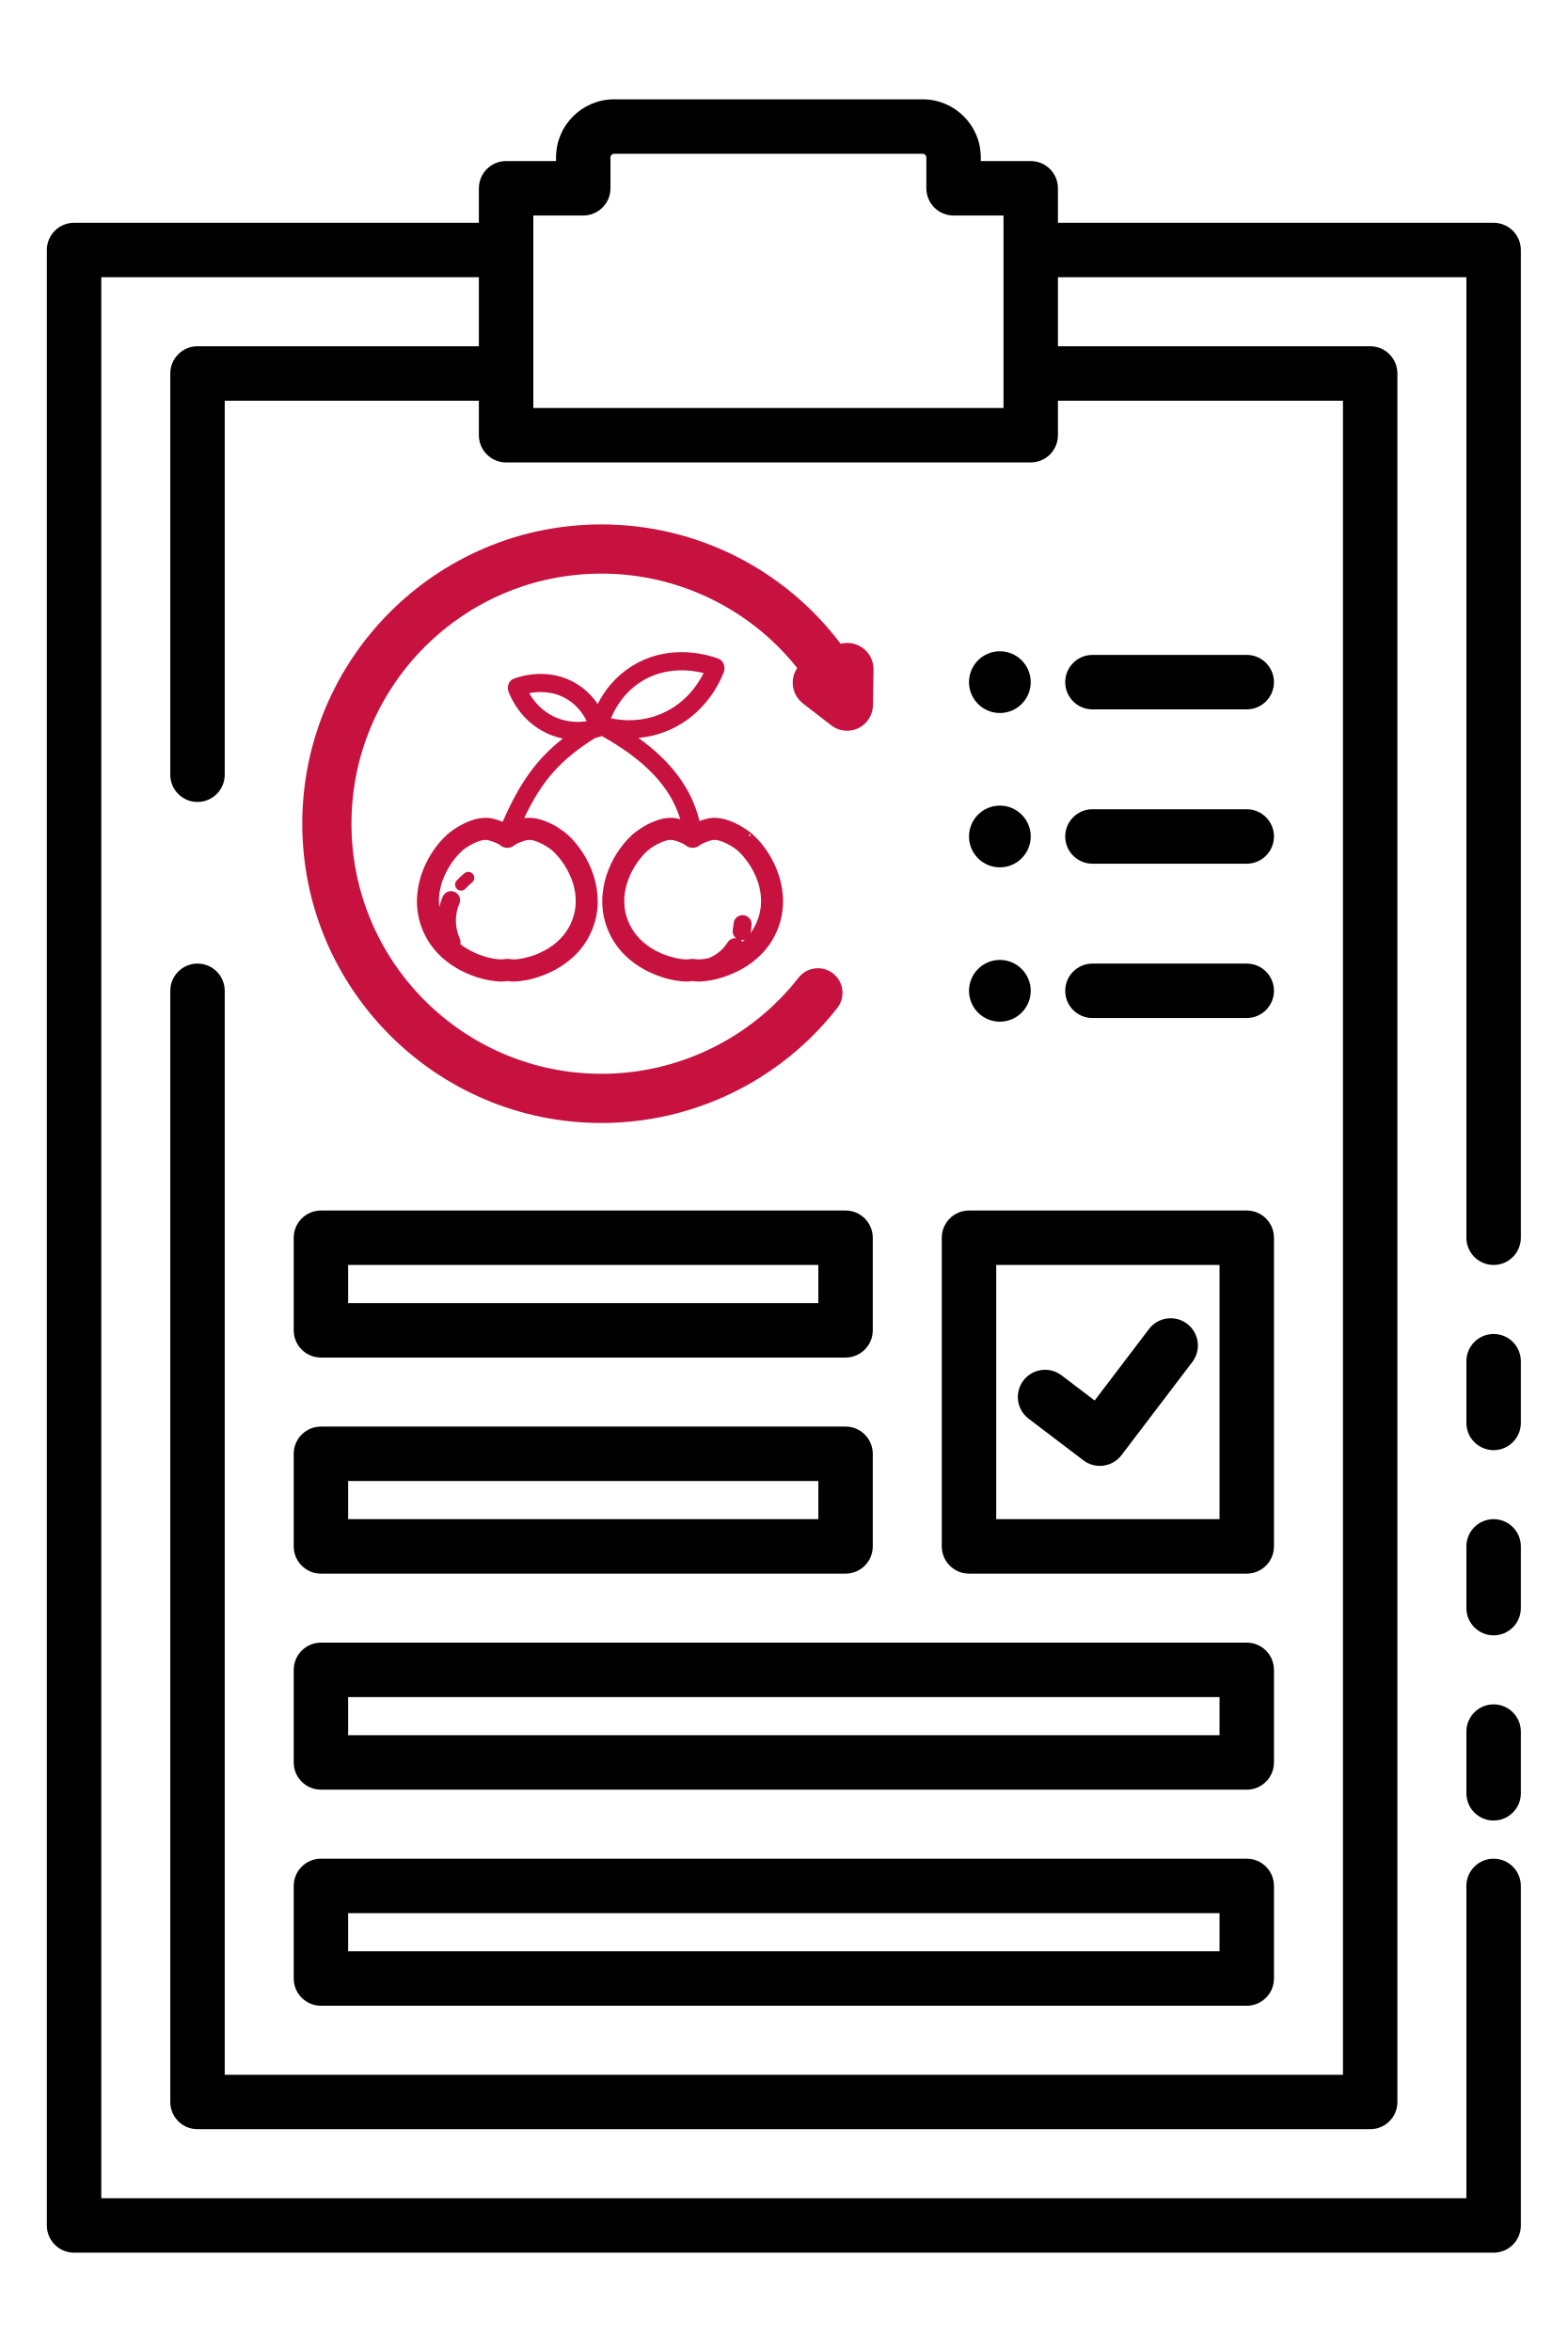
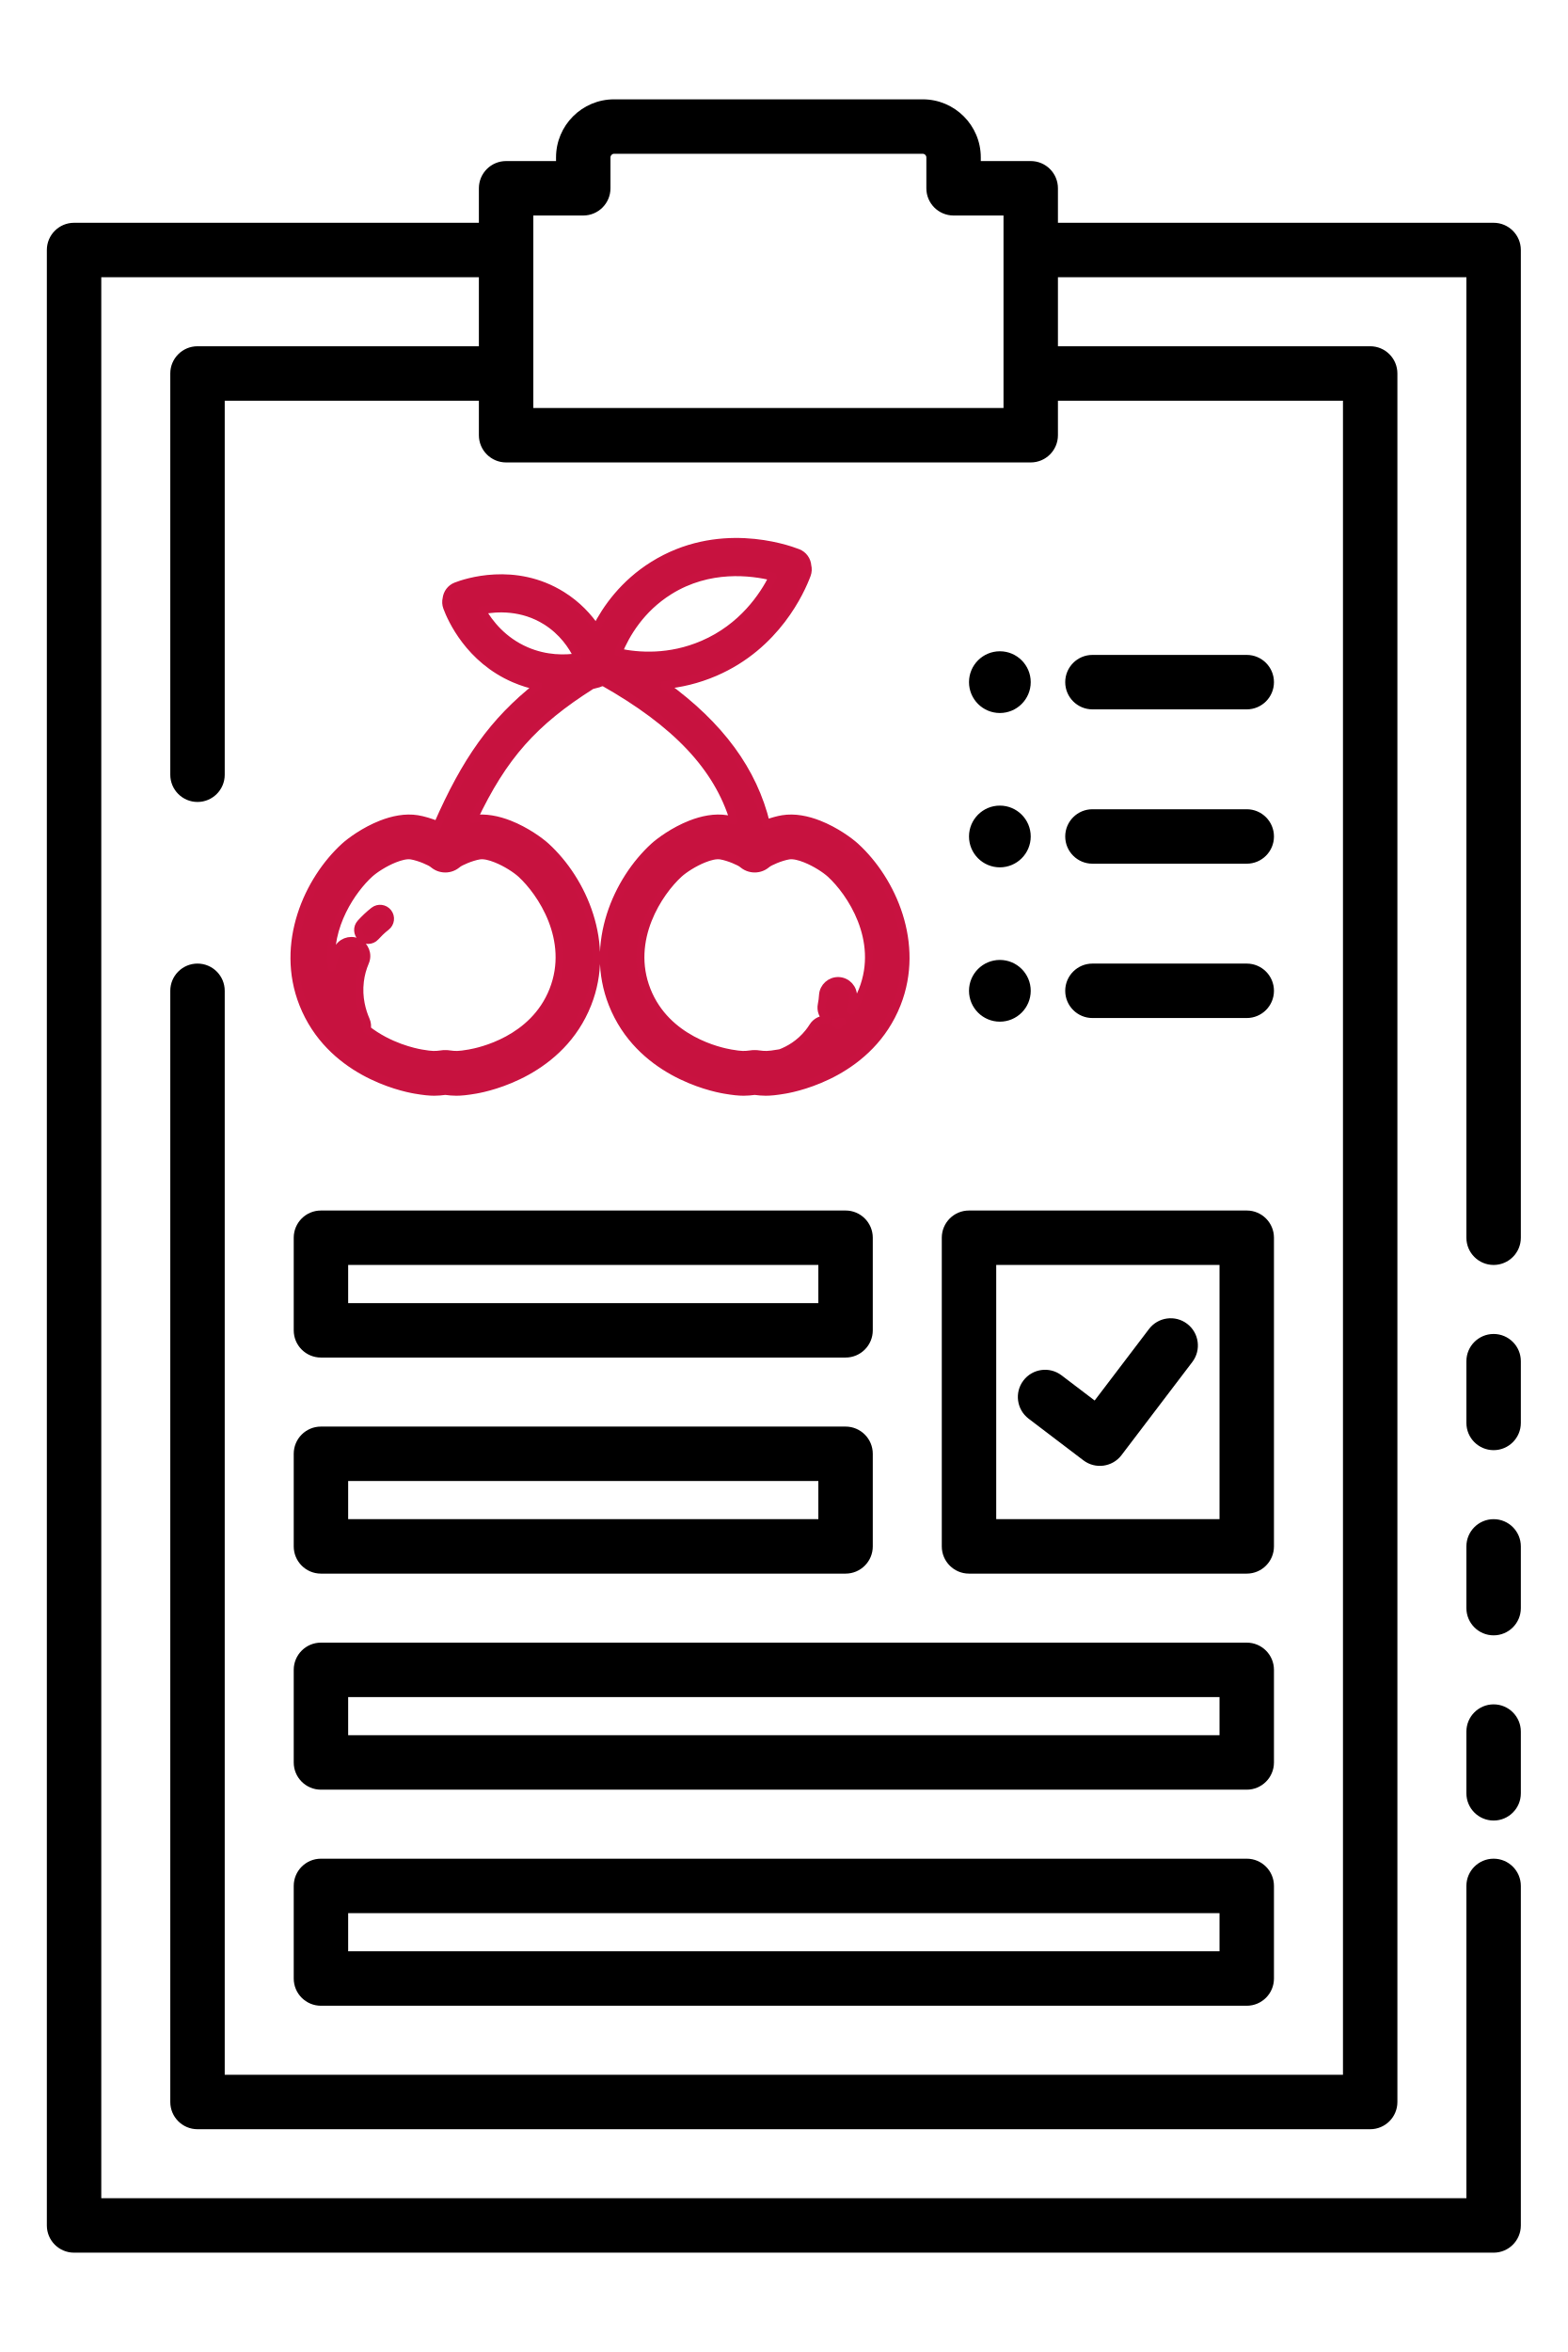
<svg xmlns="http://www.w3.org/2000/svg" width="100%" height="100%" viewBox="0 0 1200 1800" version="1.1" xml:space="preserve" style="fill-rule:evenodd;clip-rule:evenodd;stroke-linejoin:round;stroke-miterlimit:2;">
  <path d="M765.354,498.425C778.392,498.425 788.976,509.01 788.976,522.047C788.976,535.085 778.392,545.669 765.354,545.669C752.317,545.669 741.732,535.085 741.732,522.047C741.732,509.01 752.317,498.425 765.354,498.425ZM765.354,616.535C778.392,616.535 788.976,627.12 788.976,640.157C788.976,653.195 778.392,663.78 765.354,663.78C752.317,663.78 741.732,653.195 741.732,640.157C741.732,627.12 752.317,616.535 765.354,616.535ZM765.354,734.646C778.392,734.646 788.976,745.23 788.976,758.268C788.976,771.305 778.392,781.89 765.354,781.89C752.317,781.89 741.732,771.305 741.732,758.268C741.732,745.23 752.317,734.646 765.354,734.646ZM366.568,212.172L77.526,212.172L77.526,1682.32L1122.47,1682.32L1122.47,1443.31C1122.47,1431.81 1131.81,1422.47 1143.31,1422.47C1154.81,1422.47 1164.14,1431.81 1164.14,1443.31L1164.14,1703.15C1164.14,1714.66 1154.81,1723.98 1143.31,1723.98L56.693,1723.98C45.187,1723.98 35.86,1714.66 35.86,1703.15L35.86,191.339C35.86,179.833 45.187,170.505 56.693,170.505L366.568,170.505L366.568,144.094C366.568,132.589 375.896,123.261 387.402,123.261L425.623,123.261L425.623,120.472C425.623,95.937 445.543,76.017 470.079,76.017L706.299,76.017C730.835,76.017 750.755,95.937 750.755,120.472L750.755,123.261L788.976,123.261C800.482,123.261 809.81,132.589 809.81,144.094L809.81,170.505L1143.31,170.505C1154.81,170.505 1164.14,179.833 1164.14,191.339L1164.14,947.244C1164.14,958.742 1154.81,968.077 1143.31,968.077C1131.81,968.077 1122.47,958.742 1122.47,947.244C1122.47,947.244 1122.47,333.849 1122.47,212.172L809.81,212.172L809.81,264.993L1048.82,264.993C1060.33,264.993 1069.65,274.321 1069.65,285.827L1069.65,1608.66C1069.65,1620.17 1060.33,1629.5 1048.82,1629.5L151.181,1629.5C139.675,1629.5 130.348,1620.17 130.348,1608.66L130.348,758.268C130.348,746.769 139.683,737.434 151.181,737.434C162.679,737.434 172.014,746.769 172.014,758.268L172.014,1587.83L1027.99,1587.83L1027.99,306.66L809.81,306.66L809.81,333.071C809.81,344.577 800.482,353.904 788.976,353.904L387.402,353.904C375.896,353.904 366.568,344.577 366.568,333.071L366.568,306.66L172.014,306.66L172.014,592.913C172.014,604.412 162.679,613.747 151.181,613.747C139.683,613.747 130.348,604.412 130.348,592.913L130.348,285.827C130.348,274.321 139.675,264.993 151.181,264.993L366.568,264.993L366.568,212.172ZM768.143,191.339L768.143,164.928L729.921,164.928C718.415,164.928 709.088,155.6 709.088,144.094L709.088,120.472C709.088,118.933 707.838,117.684 706.299,117.684L470.079,117.684C468.54,117.684 467.29,118.933 467.29,120.472L467.29,144.094C467.29,155.6 457.963,164.928 446.457,164.928C446.457,164.928 408.235,164.928 408.235,164.928L408.235,285.827L408.235,312.238C408.235,312.238 768.143,312.238 768.143,312.238L768.143,191.339ZM1164.14,1372.44C1164.14,1383.94 1154.81,1393.27 1143.31,1393.27C1131.81,1393.27 1122.47,1383.94 1122.47,1372.44L1122.47,1325.2C1122.47,1313.7 1131.81,1304.36 1143.31,1304.36C1154.81,1304.36 1164.14,1313.7 1164.14,1325.2L1164.14,1372.44ZM1164.14,1230.71C1164.14,1242.21 1154.81,1251.54 1143.31,1251.54C1131.81,1251.54 1122.47,1242.21 1122.47,1230.71L1122.47,1183.46C1122.47,1171.97 1131.81,1162.63 1143.31,1162.63C1154.81,1162.63 1164.14,1171.97 1164.14,1183.46L1164.14,1230.71ZM1164.14,1088.98C1164.14,1100.48 1154.81,1109.81 1143.31,1109.81C1131.81,1109.81 1122.47,1100.48 1122.47,1088.98L1122.47,1041.73C1122.47,1030.23 1131.81,1020.9 1143.31,1020.9C1154.81,1020.9 1164.14,1030.23 1164.14,1041.73L1164.14,1088.98ZM836.22,779.101C824.722,779.101 815.387,769.766 815.387,758.268C815.387,746.769 824.722,737.434 836.22,737.434L954.331,737.434C965.829,737.434 975.164,746.769 975.164,758.268C975.164,769.766 965.829,779.101 954.331,779.101L836.22,779.101ZM836.22,660.991C824.722,660.991 815.387,651.656 815.387,640.157C815.387,628.659 824.722,619.324 836.22,619.324L954.331,619.324C965.829,619.324 975.164,628.659 975.164,640.157C975.164,651.656 965.829,660.991 954.331,660.991L836.22,660.991ZM836.22,542.881C824.722,542.881 815.387,533.545 815.387,522.047C815.387,510.549 824.722,501.214 836.22,501.214L954.331,501.214C965.829,501.214 975.164,510.549 975.164,522.047C975.164,533.545 965.829,542.881 954.331,542.881L836.22,542.881ZM668.077,947.244L668.077,1018.11C668.077,1029.62 658.75,1038.94 647.244,1038.94L245.669,1038.94C234.163,1038.94 224.836,1029.62 224.836,1018.11L224.836,947.244C224.836,935.738 234.163,926.411 245.669,926.411L647.244,926.411C658.75,926.411 668.077,935.738 668.077,947.244ZM626.411,968.077L266.503,968.077L266.503,997.277C335.674,997.277 557.239,997.277 626.411,997.277L626.411,968.077ZM668.077,1112.6L668.077,1183.46C668.077,1194.97 658.75,1204.3 647.244,1204.3L245.669,1204.3C234.163,1204.3 224.836,1194.97 224.836,1183.46L224.836,1112.6C224.836,1101.09 234.163,1091.77 245.669,1091.77L647.244,1091.77C658.75,1091.77 668.077,1101.09 668.077,1112.6ZM626.411,1133.43C626.411,1133.43 266.503,1133.43 266.503,1133.43L266.503,1162.63C346.08,1162.63 626.411,1162.63 626.411,1162.63L626.411,1133.43ZM975.164,947.244L975.164,1183.46C975.164,1194.97 965.837,1204.3 954.331,1204.3L741.732,1204.3C730.226,1204.3 720.899,1194.97 720.899,1183.46L720.899,947.244C720.899,935.738 730.226,926.411 741.732,926.411L954.331,926.411C965.837,926.411 975.164,935.738 975.164,947.244ZM933.497,968.077L762.566,968.077C762.566,968.077 762.566,1162.63 762.566,1162.63C762.566,1162.63 933.497,1162.63 933.497,1162.63L933.497,968.077ZM787.349,1085.71C778.196,1078.75 776.415,1065.67 783.374,1056.52C790.333,1047.37 803.414,1045.59 812.567,1052.55C812.567,1052.55 837.913,1071.82 837.913,1071.82L879.521,1017.09C886.48,1007.94 899.561,1006.16 908.714,1013.12C917.867,1020.08 919.648,1033.16 912.689,1042.31L858.472,1113.62C851.508,1122.78 838.438,1124.56 829.278,1117.59L787.349,1085.71ZM975.164,1277.95L975.164,1348.82C975.164,1360.33 965.837,1369.65 954.331,1369.65L245.669,1369.65C234.163,1369.65 224.836,1360.33 224.836,1348.82L224.836,1277.95C224.836,1266.45 234.163,1257.12 245.669,1257.12L954.331,1257.12C965.837,1257.12 975.164,1266.45 975.164,1277.95ZM933.497,1298.79C933.497,1298.79 381.497,1298.79 266.503,1298.79C266.503,1298.79 266.503,1327.99 266.503,1327.99C266.503,1327.99 933.497,1327.99 933.497,1327.99L933.497,1298.79ZM975.164,1443.31L975.164,1514.17C975.164,1525.68 965.837,1535.01 954.331,1535.01L245.669,1535.01C234.163,1535.01 224.836,1525.68 224.836,1514.17L224.836,1443.31C224.836,1431.8 234.163,1422.47 245.669,1422.47L954.331,1422.47C965.837,1422.47 975.164,1431.8 975.164,1443.31ZM933.497,1464.14C933.497,1464.14 266.503,1464.14 266.503,1464.14C266.503,1464.14 266.503,1493.34 266.503,1493.34C370.197,1493.34 829.803,1493.34 933.497,1493.34L933.497,1464.14Z" />
-   <path d="M576.454,638.835C593.265,654.236 606.295,683.33 595.401,710.875C583.11,741.968 550.52,749.122 544.106,750.229C540.033,750.931 537.467,751.179 535.269,751.179C533.54,751.179 532.03,751.026 530.207,750.8C528.38,751.026 526.87,751.179 525.14,751.179C522.942,751.179 520.376,750.931 516.304,750.229C509.889,749.122 477.3,741.968 465.008,710.874C454.099,683.285 467.19,654.138 484.044,638.752C486.637,636.387 493.183,631.56 500.853,628.548C506.137,626.474 511.943,625.278 517.385,626.169C518.39,626.334 519.505,626.581 520.679,626.895C513.204,602.195 494.077,582.134 460.785,563.311C460.6,563.382 460.41,563.446 460.215,563.501C460.008,563.558 459.803,563.591 459.602,563.615C459.279,563.772 458.942,563.907 458.584,564.014L458.579,564.015C457.647,564.29 456.588,564.57 455.431,564.837C428.943,581.593 414.959,597.203 401.243,626.157C406.672,625.292 412.451,626.488 417.71,628.553C425.379,631.564 431.919,636.388 434.509,638.752C451.365,654.139 464.452,683.283 453.547,710.874C441.256,741.967 408.666,749.121 402.252,750.228C398.179,750.93 395.613,751.178 393.415,751.178C391.686,751.178 390.176,751.026 388.353,750.799C386.526,751.026 385.016,751.178 383.286,751.178C381.088,751.178 378.522,750.93 374.45,750.228C368.035,749.121 335.446,741.967 323.154,710.874C312.249,683.284 325.34,654.14 342.199,638.758C344.788,636.393 351.328,631.565 358.999,628.553C364.282,626.479 370.089,625.283 375.537,626.174C378.168,626.604 381.546,627.605 384.784,628.907C397.718,599.357 410.389,581.339 430.844,565.209C427.349,564.494 423.712,563.4 419.997,561.8C399.361,552.912 391.176,534.528 389.158,529.1C388.66,527.764 388.608,526.381 388.914,525.103C389.197,522.632 390.789,520.396 393.268,519.431C397.587,517.747 420.193,510.086 441.836,523.597C448.89,528.004 453.926,533.5 457.493,538.787C462.231,529.438 470.289,518.165 483.702,509.789C513.194,491.37 544.072,501.829 549.965,504.119C552.552,505.124 554.191,507.512 554.368,510.105C554.68,511.394 554.634,512.782 554.139,514.122L554.137,514.125C551.38,521.543 540.189,546.685 511.989,558.83C503.853,562.333 495.974,564.079 488.754,564.739C514.403,583.29 529.549,604.033 535.419,628.277C538.133,627.285 540.843,626.534 543.034,626.173L543.037,626.173C548.492,625.283 554.299,626.478 559.58,628.553C567.248,631.564 573.782,636.392 576.373,638.757C576.401,638.783 576.427,638.808 576.454,638.835ZM574.571,640.274C574.425,639.188 574.2,638.197 573.869,638.34C573.46,638.518 573.197,638.745 573.044,639.002C573.637,639.47 574.149,639.899 574.571,640.274ZM449.114,551.938C446.595,546.693 442.148,540.131 434.489,535.349C423.641,528.574 412.189,529.12 405.089,530.48C408.463,536.398 414.733,544.447 425.47,549.071C434.587,552.997 443.252,552.835 449.114,551.938ZM491.041,521.541C477.851,529.779 471.059,541.526 467.703,549.715C476.816,551.679 491.11,552.731 506.507,546.1C524.645,538.287 534.208,523.904 538.602,515.09C528.706,512.631 509.3,510.14 491.041,521.541ZM531.278,733.888L531.975,733.974C534.893,734.336 535.992,734.462 541.227,733.559C541.473,733.516 541.77,733.462 542.118,733.393C545.824,731.966 550.805,729.23 554.936,724.062L554.94,724.057C555.654,723.169 556.321,722.227 556.928,721.258C558.368,718.958 560.939,717.791 563.471,718.036C561.456,716.469 560.386,713.845 560.934,711.183C561.223,709.756 561.412,708.318 561.491,706.908C561.703,703.096 564.982,700.194 568.778,700.377C568.784,700.377 568.79,700.377 568.795,700.378C572.612,700.59 575.538,703.859 575.325,707.682C575.21,709.756 574.935,711.862 574.511,713.943C574.505,713.97 574.5,713.996 574.494,714.022C576.504,711.288 578.273,708.183 579.667,704.655C588.882,681.35 574.04,659.54 564.961,651.252C562.623,649.119 558.091,646.169 553.542,644.352C550.757,643.24 547.978,642.513 545.762,642.871C542.08,643.475 536.912,645.756 535.848,646.707C535.843,646.712 535.838,646.716 535.833,646.721C535.742,646.801 535.573,646.922 535.493,646.979C535.283,647.148 535.067,647.303 534.844,647.448C534.613,647.603 534.378,647.745 534.136,647.874L534.128,647.878C533.891,648.002 533.649,648.11 533.404,648.21C533.399,648.212 533.395,648.214 533.39,648.216C533.124,648.323 532.862,648.422 532.587,648.501C532.349,648.573 532.108,648.625 531.866,648.675C531.852,648.677 531.838,648.68 531.824,648.683C531.546,648.734 531.27,648.781 530.986,648.806C530.978,648.807 530.971,648.808 530.964,648.808C530.717,648.828 530.473,648.837 530.225,648.837C529.946,648.837 529.666,648.831 529.386,648.803C529.123,648.779 528.866,648.736 528.605,648.685C528.599,648.684 528.592,648.683 528.586,648.681C528.324,648.628 528.066,648.57 527.807,648.494C527.551,648.419 527.297,648.328 527.049,648.227C526.782,648.121 526.515,648.002 526.256,647.864C526.025,647.741 525.802,647.607 525.579,647.46C525.575,647.457 525.571,647.455 525.567,647.452C525.339,647.3 525.117,647.142 524.902,646.968C524.823,646.912 524.666,646.799 524.578,646.721C524.573,646.716 524.568,646.712 524.563,646.708C523.499,645.756 518.332,643.474 514.646,642.871L514.644,642.87C512.431,642.506 509.653,643.233 506.87,644.344C502.32,646.161 497.787,649.117 495.45,651.252C486.37,659.542 471.529,681.35 480.741,704.656C489.763,727.477 514.352,732.725 519.182,733.559C524.416,734.462 525.507,734.34 528.432,733.974L529.17,733.882C529.189,733.88 529.208,733.878 529.227,733.876C529.287,733.87 529.374,733.867 529.445,733.865C529.7,733.846 529.958,733.849 530.215,733.849C530.474,733.849 530.735,733.846 530.992,733.867C531.085,733.871 531.194,733.877 531.278,733.888ZM570.144,719.054C569.383,719.338 568.566,719.491 567.726,719.491C567.501,719.491 567.275,719.48 567.047,719.458C567.539,719.838 567.968,720.275 568.33,720.753C568.943,720.209 569.549,719.643 570.144,719.054ZM389.425,733.89L390.121,733.976C393.041,734.338 394.139,734.464 399.374,733.561C404.203,732.727 428.793,727.479 437.814,704.658C447.029,681.35 432.186,659.543 423.106,651.254C420.767,649.118 416.231,646.166 411.682,644.35C408.897,643.238 406.12,642.511 403.909,642.873C400.224,643.476 395.052,645.762 393.982,646.714C393.978,646.717 393.975,646.72 393.971,646.723C393.88,646.803 393.711,646.925 393.631,646.981C393.415,647.155 393.195,647.313 392.976,647.455C392.741,647.608 392.51,647.749 392.27,647.876C392.263,647.879 392.257,647.882 392.251,647.886C392.015,648.008 391.782,648.113 391.54,648.213L391.535,648.215C391.269,648.323 391.002,648.423 390.724,648.503C390.476,648.577 390.229,648.634 389.978,648.682C389.97,648.684 389.962,648.685 389.954,648.687C389.673,648.738 389.4,648.783 389.12,648.809C389.114,648.809 389.108,648.81 389.102,648.81C388.859,648.83 388.613,648.84 388.364,648.84C388.084,648.84 387.805,648.834 387.525,648.805C387.259,648.781 387.001,648.738 386.741,648.687C386.471,648.634 386.202,648.574 385.938,648.495C385.681,648.419 385.436,648.327 385.188,648.228C385.18,648.225 385.171,648.221 385.162,648.218C384.916,648.116 384.67,648.005 384.448,647.89C384.2,647.764 383.966,647.618 383.731,647.466L383.729,647.465C383.49,647.309 383.26,647.144 383.048,646.972C382.978,646.921 382.814,646.801 382.724,646.723C382.719,646.719 382.714,646.714 382.709,646.71C381.646,645.758 376.481,643.477 372.795,642.873C370.576,642.514 367.796,643.242 365.012,644.354C360.464,646.17 355.936,649.121 353.598,651.254C345.888,658.292 334.025,675.073 336.255,694.243C336.878,691.496 337.752,688.803 338.868,686.195L338.87,686.191C340.379,682.679 344.454,681.053 347.966,682.553L347.971,682.555C351.484,684.065 353.112,688.137 351.609,691.653L351.608,691.654C350.395,694.486 349.587,697.462 349.216,700.495C348.291,708.037 350.192,714.358 351.938,718.328C352.547,719.709 352.669,721.182 352.378,722.553C362.572,730.558 374.161,733.014 377.326,733.561C382.56,734.464 383.655,734.342 386.576,733.977L387.315,733.884C387.334,733.882 387.352,733.88 387.371,733.878C387.432,733.872 387.524,733.869 387.597,733.867C387.849,733.848 388.105,733.852 388.362,733.852C388.62,733.852 388.882,733.848 389.139,733.87C389.231,733.873 389.341,733.879 389.425,733.89ZM355.622,668.221C357.622,666.662 360.51,667.021 362.069,669.018C363.628,671.017 363.274,673.905 361.27,675.467C359.145,677.122 357.421,678.889 356.347,680.081C355.441,681.089 354.189,681.599 352.933,681.599C351.837,681.599 350.737,681.211 349.859,680.418C347.978,678.718 347.826,675.813 349.526,673.929C351.446,671.801 353.497,669.881 355.622,668.221ZM643.476,492.67C648.846,491.277 654.622,492.15 659.391,495.204C665.267,498.968 668.776,505.506 668.664,512.483L668.226,539.753C668.106,547.264 663.752,554.062 656.98,557.313C650.208,560.565 642.18,559.711 636.244,555.108L614.537,538.277C609.055,534.026 606.165,527.24 606.899,520.342C607.252,517.024 608.419,513.908 610.232,511.233C574.615,466.473 519.909,438.988 460.431,438.988C354.796,438.988 269.034,524.75 269.034,630.385C269.034,736.02 354.796,821.782 460.431,821.782C519.348,821.782 574.981,794.648 611.254,748.221C617.652,740.033 629.493,738.579 637.682,744.976C645.87,751.373 647.324,763.215 640.927,771.404C597.518,826.965 530.939,859.437 460.431,859.437C334.014,859.437 231.379,756.802 231.379,630.385C231.379,503.968 334.014,401.333 460.431,401.333C533.746,401.333 601.001,436.231 643.476,492.67Z" style="fill:rgb(199,18,63);" />
+   <path d="M654.905,648.007C682.971,673.72 704.725,722.292 686.538,768.279C666.017,820.19 611.608,832.134 600.899,833.982C594.1,835.155 589.816,835.569 586.146,835.569C583.259,835.569 580.738,835.314 577.694,834.936C574.645,835.314 572.124,835.569 569.235,835.569C565.565,835.569 561.281,835.155 554.483,833.982C543.773,832.134 489.365,820.19 468.844,768.279C450.63,722.218 472.486,673.556 500.624,647.87C504.953,643.921 515.882,635.861 528.688,630.834C537.509,627.37 547.202,625.375 556.289,626.861C557.966,627.136 559.827,627.549 561.787,628.074C549.307,586.836 517.375,553.343 461.793,521.918C461.485,522.038 461.167,522.144 460.841,522.235C460.496,522.331 460.154,522.385 459.819,522.425C459.279,522.688 458.716,522.914 458.119,523.091L458.111,523.094C456.555,523.552 454.785,524.02 452.855,524.466C408.632,552.441 385.285,578.502 362.387,626.841C371.45,625.397 381.098,627.393 389.879,630.841C402.682,635.868 413.6,643.922 417.925,647.869C446.067,673.558 467.915,722.215 449.709,768.278C429.189,820.189 374.779,832.133 364.07,833.981C357.271,835.154 352.987,835.568 349.317,835.568C346.43,835.568 343.909,835.313 340.865,834.934C337.816,835.313 335.295,835.568 332.407,835.568C328.737,835.568 324.452,835.154 317.654,833.981C306.945,832.133 252.536,820.189 232.015,768.278C213.808,722.216 235.664,673.559 263.811,647.879C268.132,643.93 279.052,635.87 291.858,630.842C300.679,627.379 310.374,625.383 319.469,626.869C323.861,627.588 329.501,629.259 334.907,631.432C356.501,582.099 377.655,552.017 411.805,525.088C405.971,523.894 399.898,522.067 393.697,519.395C359.245,504.557 345.579,473.865 342.21,464.803C341.379,462.571 341.292,460.262 341.803,458.128C342.275,454.004 344.933,450.271 349.072,448.659C356.282,445.849 394.023,433.058 430.157,455.614C441.934,462.972 450.341,472.148 456.298,480.975C464.208,465.367 477.659,446.547 500.054,432.562C549.291,401.811 600.842,419.273 610.681,423.095C615.001,424.773 617.736,428.761 618.032,433.089C618.553,435.242 618.477,437.559 617.649,439.796L617.647,439.802C613.044,452.186 594.361,494.161 547.279,514.438C533.696,520.285 520.542,523.201 508.488,524.303C551.31,555.275 576.597,589.905 586.396,630.38C590.928,628.725 595.451,627.47 599.11,626.869L599.114,626.868C608.222,625.381 617.916,627.378 626.734,630.841C639.536,635.869 650.445,643.929 654.77,647.878C654.816,647.92 654.861,647.963 654.905,648.007ZM651.761,650.41C651.517,648.598 651.141,646.942 650.59,647.182C649.907,647.479 649.468,647.858 649.213,648.287C650.202,649.068 651.057,649.785 651.761,650.41ZM442.307,502.93C438.103,494.174 430.677,483.219 417.89,475.235C399.78,463.924 380.66,464.835 368.806,467.105C374.439,476.986 384.908,490.424 402.833,498.145C418.055,504.699 432.521,504.428 442.307,502.93ZM512.307,452.182C490.286,465.936 478.945,485.548 473.342,499.22C488.557,502.498 512.421,504.255 538.127,493.184C568.41,480.139 584.374,456.127 591.71,441.412C575.188,437.306 542.791,433.147 512.307,452.182ZM579.483,806.7L580.646,806.845C585.517,807.449 587.353,807.659 596.093,806.151C596.503,806.081 596.999,805.99 597.581,805.874C603.768,803.493 612.084,798.924 618.981,790.296L618.988,790.287C620.18,788.805 621.293,787.232 622.306,785.615C624.711,781.775 629.002,779.827 633.23,780.235C629.866,777.619 628.08,773.238 628.994,768.795C629.477,766.412 629.792,764.01 629.925,761.657C630.279,755.292 635.753,750.447 642.09,750.753C642.1,750.754 642.109,750.754 642.119,750.755C648.491,751.11 653.375,756.566 653.02,762.949C652.828,766.412 652.369,769.928 651.661,773.403C651.652,773.447 651.643,773.49 651.633,773.534C654.989,768.97 657.942,763.786 660.27,757.897C675.654,718.987 650.874,682.574 635.718,668.739C631.813,665.176 624.248,660.251 616.653,657.219C612.004,655.363 607.364,654.148 603.664,654.746C597.517,655.754 588.888,659.563 587.113,661.151C587.104,661.158 587.096,661.166 587.087,661.173C586.935,661.307 586.654,661.51 586.52,661.604C586.169,661.887 585.809,662.146 585.436,662.388C585.05,662.645 584.659,662.883 584.254,663.098L584.24,663.105C583.845,663.312 583.442,663.492 583.032,663.66C583.025,663.663 583.017,663.666 583.009,663.669C582.564,663.848 582.127,664.013 581.669,664.145C581.27,664.265 580.868,664.352 580.465,664.435C580.442,664.44 580.418,664.444 580.394,664.449C579.93,664.535 579.469,664.612 578.995,664.655C578.983,664.656 578.97,664.657 578.958,664.658C578.546,664.692 578.138,664.707 577.726,664.707C577.258,664.707 576.791,664.697 576.324,664.65C575.885,664.609 575.455,664.537 575.021,664.453C575.01,664.45 574.999,664.448 574.988,664.446C574.551,664.357 574.12,664.26 573.688,664.133C573.26,664.009 572.836,663.857 572.423,663.688C571.976,663.512 571.531,663.313 571.099,663.082C570.712,662.876 570.34,662.652 569.968,662.407C569.961,662.403 569.955,662.399 569.948,662.394C569.568,662.141 569.197,661.877 568.838,661.586C568.707,661.493 568.444,661.303 568.296,661.173C568.288,661.166 568.28,661.158 568.271,661.151C566.495,659.562 557.87,655.752 551.716,654.745L551.712,654.745C548.017,654.136 543.38,655.35 538.733,657.206C531.137,660.239 523.569,665.174 519.666,668.738C504.507,682.578 479.73,718.987 495.111,757.897C510.172,795.997 551.225,804.759 559.288,806.151C568.026,807.659 569.848,807.456 574.732,806.845L575.964,806.692C575.995,806.688 576.027,806.684 576.058,806.681C576.159,806.671 576.303,806.666 576.422,806.663C576.848,806.631 577.28,806.637 577.708,806.637C578.14,806.637 578.576,806.631 579.005,806.666C579.16,806.672 579.343,806.682 579.483,806.7ZM644.37,781.935C643.1,782.41 641.736,782.665 640.333,782.665C639.959,782.665 639.58,782.647 639.2,782.61C640.022,783.245 640.738,783.974 641.342,784.772C642.366,783.864 643.377,782.919 644.37,781.935ZM342.655,806.704L343.818,806.848C348.692,807.453 350.525,807.663 359.265,806.155C367.328,804.763 408.381,796.001 423.442,757.9C438.827,718.987 414.046,682.581 398.886,668.741C394.982,665.175 387.409,660.246 379.814,657.215C375.165,655.359 370.528,654.145 366.837,654.749C360.685,655.757 352.049,659.572 350.263,661.161C350.257,661.166 350.251,661.172 350.245,661.177C350.093,661.311 349.812,661.513 349.678,661.608C349.318,661.898 348.949,662.162 348.583,662.398C348.193,662.654 347.805,662.889 347.405,663.101C347.394,663.107 347.384,663.112 347.373,663.118C346.979,663.322 346.591,663.498 346.187,663.664L346.178,663.667C345.733,663.848 345.288,664.015 344.825,664.148C344.411,664.273 343.998,664.367 343.579,664.447C343.565,664.45 343.552,664.453 343.538,664.455C343.07,664.54 342.615,664.616 342.146,664.659C342.136,664.66 342.126,664.661 342.117,664.661C341.71,664.695 341.299,664.71 340.884,664.71C340.417,664.71 339.95,664.7 339.484,664.653C339.04,664.612 338.609,664.541 338.175,664.456C337.724,664.368 337.274,664.267 336.833,664.135C336.405,664.008 335.995,663.855 335.582,663.69C335.568,663.684 335.553,663.679 335.539,663.673C335.127,663.502 334.716,663.316 334.346,663.124C333.933,662.915 333.542,662.672 333.149,662.417L333.146,662.415C332.747,662.155 332.363,661.88 332.01,661.593C331.891,661.507 331.618,661.308 331.469,661.177C331.46,661.17 331.452,661.162 331.443,661.155C329.668,659.566 321.045,655.757 314.892,654.749C311.187,654.15 306.546,655.365 301.897,657.221C294.304,660.254 286.744,665.18 282.842,668.742C269.969,680.492 250.165,708.509 253.888,740.512C254.927,735.926 256.386,731.43 258.25,727.076L258.252,727.07C260.773,721.206 267.576,718.491 273.439,720.996L273.448,720.999C279.311,723.52 282.031,730.319 279.521,736.188L279.52,736.191C277.493,740.919 276.145,745.886 275.526,750.95C273.981,763.542 277.155,774.095 280.071,780.724C281.087,783.029 281.29,785.488 280.804,787.778C297.823,801.142 317.173,805.242 322.457,806.155C331.195,807.662 333.023,807.46 337.9,806.849L339.133,806.695C339.164,806.691 339.195,806.688 339.227,806.685C339.327,806.675 339.481,806.67 339.604,806.667C340.025,806.635 340.453,806.64 340.88,806.64C341.312,806.64 341.748,806.635 342.177,806.67C342.332,806.676 342.515,806.686 342.655,806.704ZM286.221,697.069C289.559,694.465 294.381,695.065 296.984,698.399C299.588,701.737 298.996,706.558 295.65,709.165C292.102,711.929 289.224,714.878 287.43,716.868C285.918,718.552 283.829,719.404 281.732,719.404C279.902,719.404 278.066,718.755 276.6,717.432C273.458,714.593 273.205,709.743 276.043,706.598C279.249,703.045 282.673,699.84 286.221,697.069Z" style="fill:rgb(199,18,63);stroke:rgb(200,18,64);stroke-width:6px;" />
</svg>
